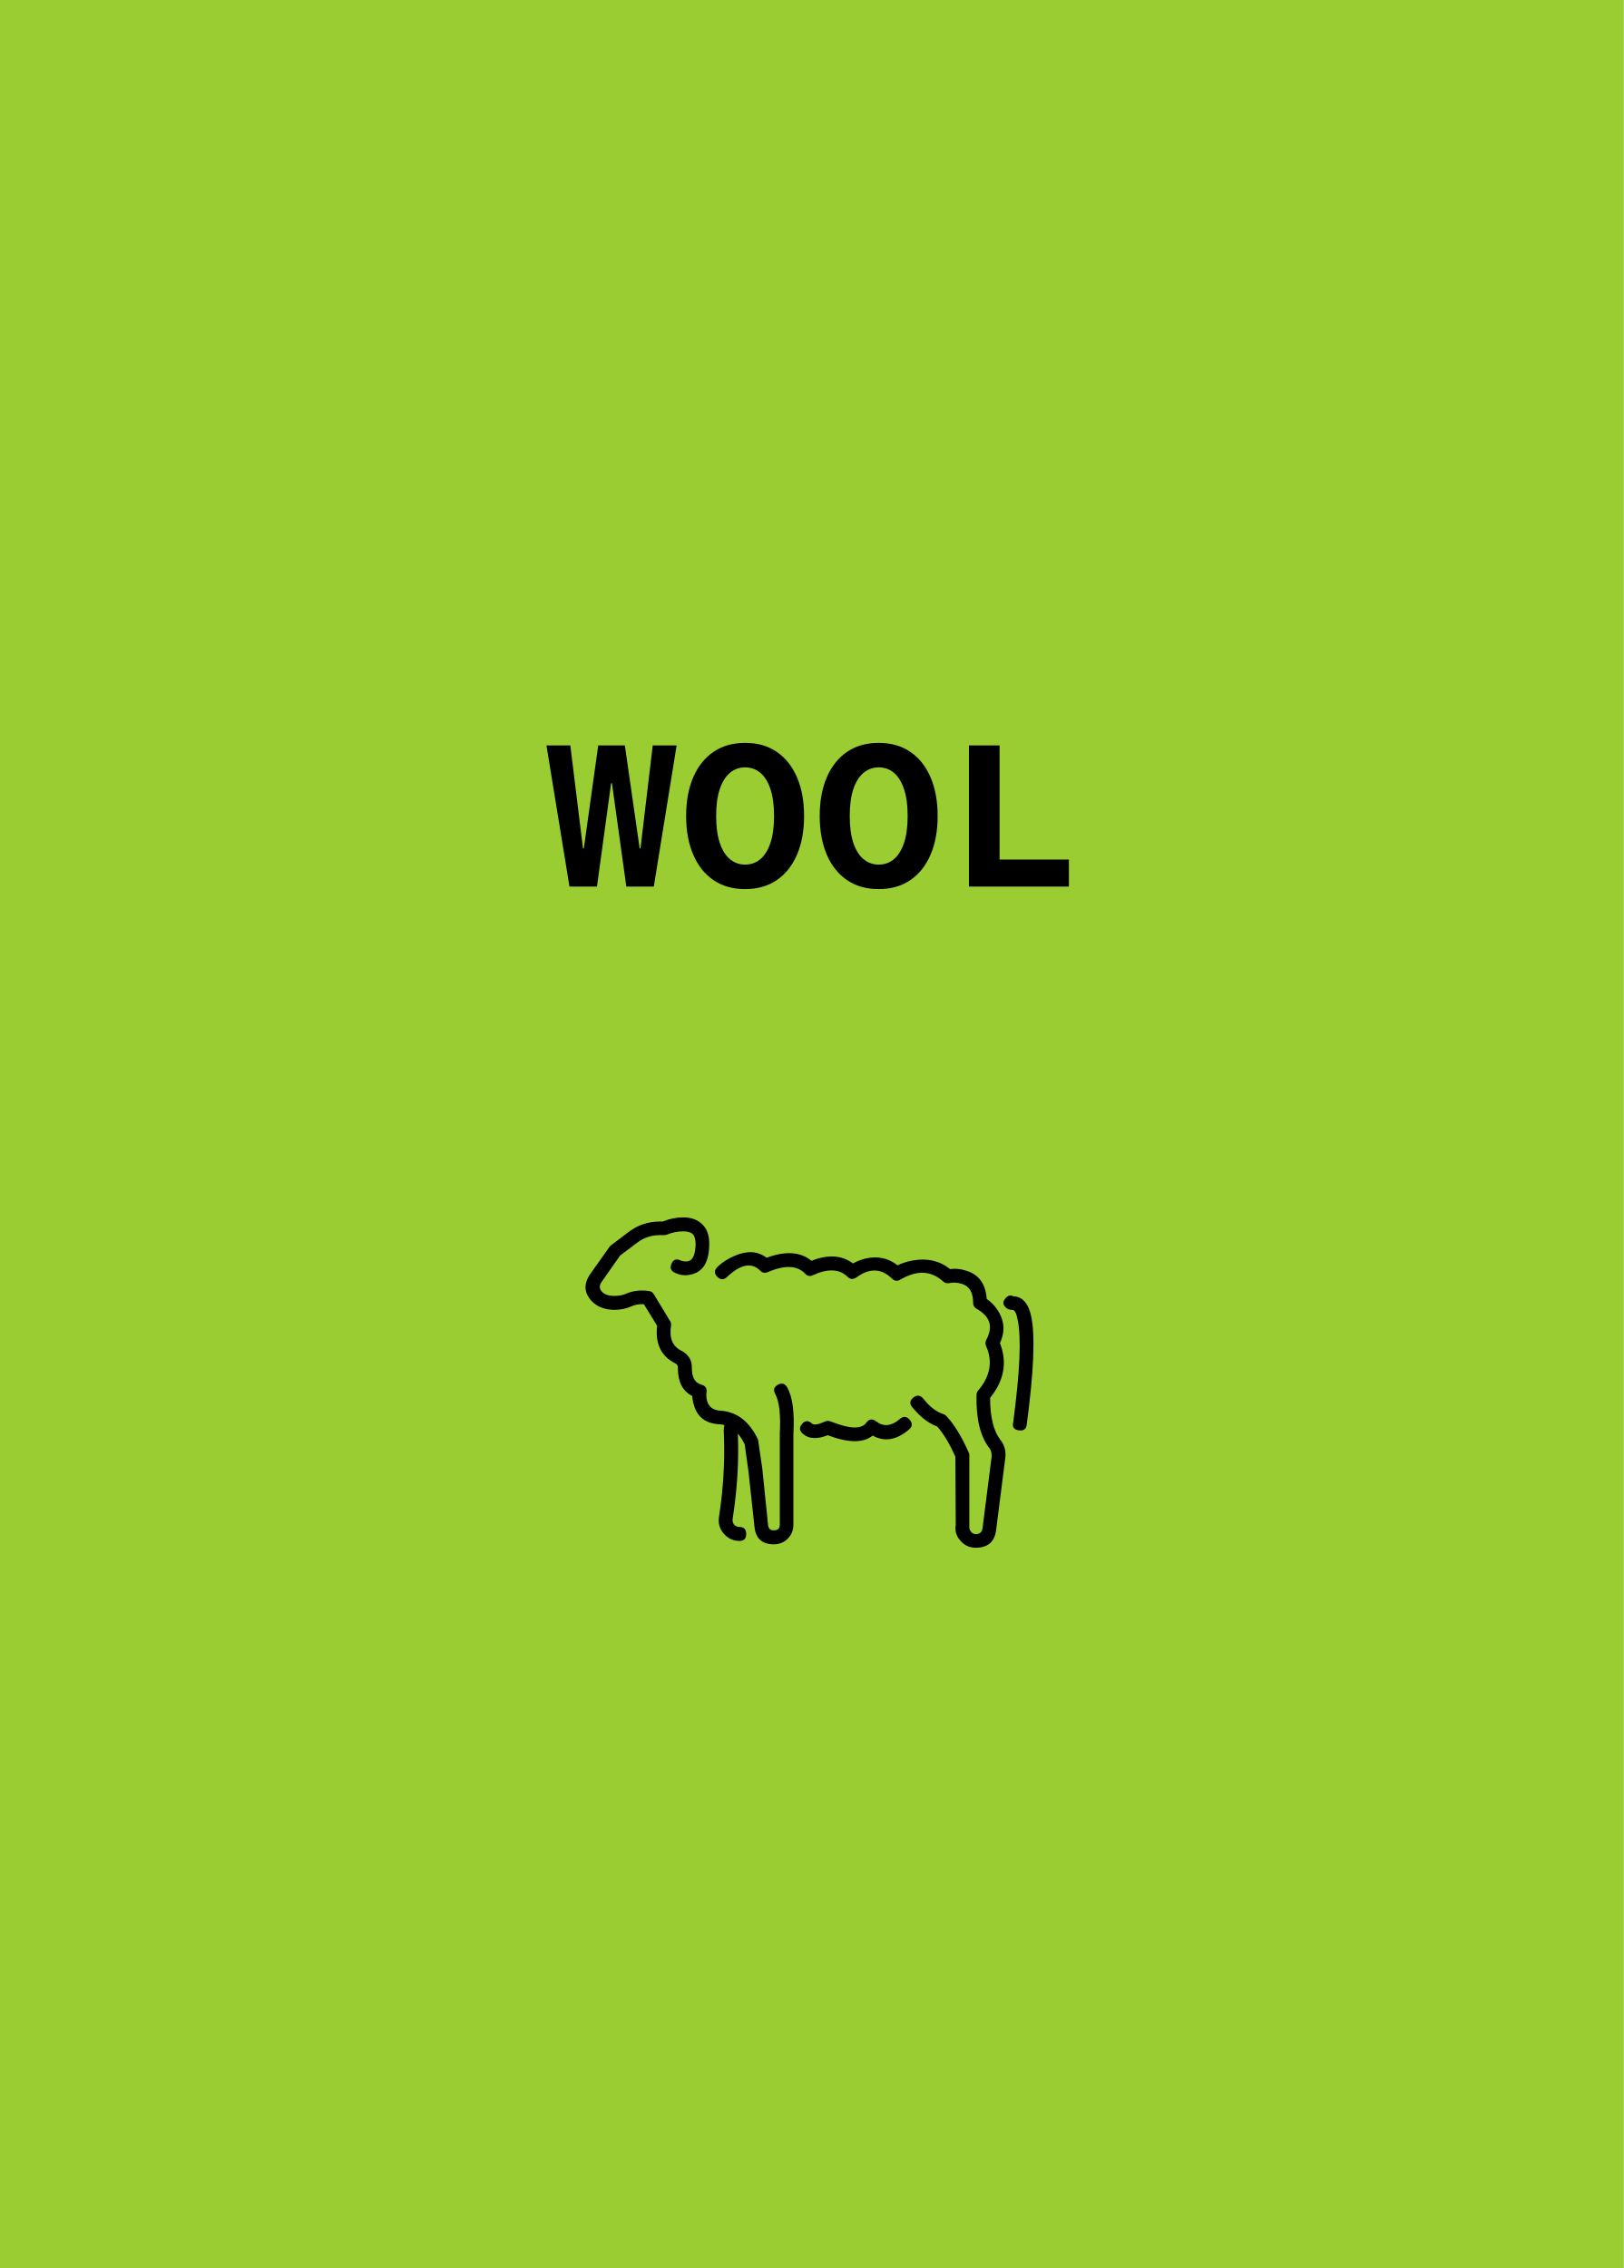
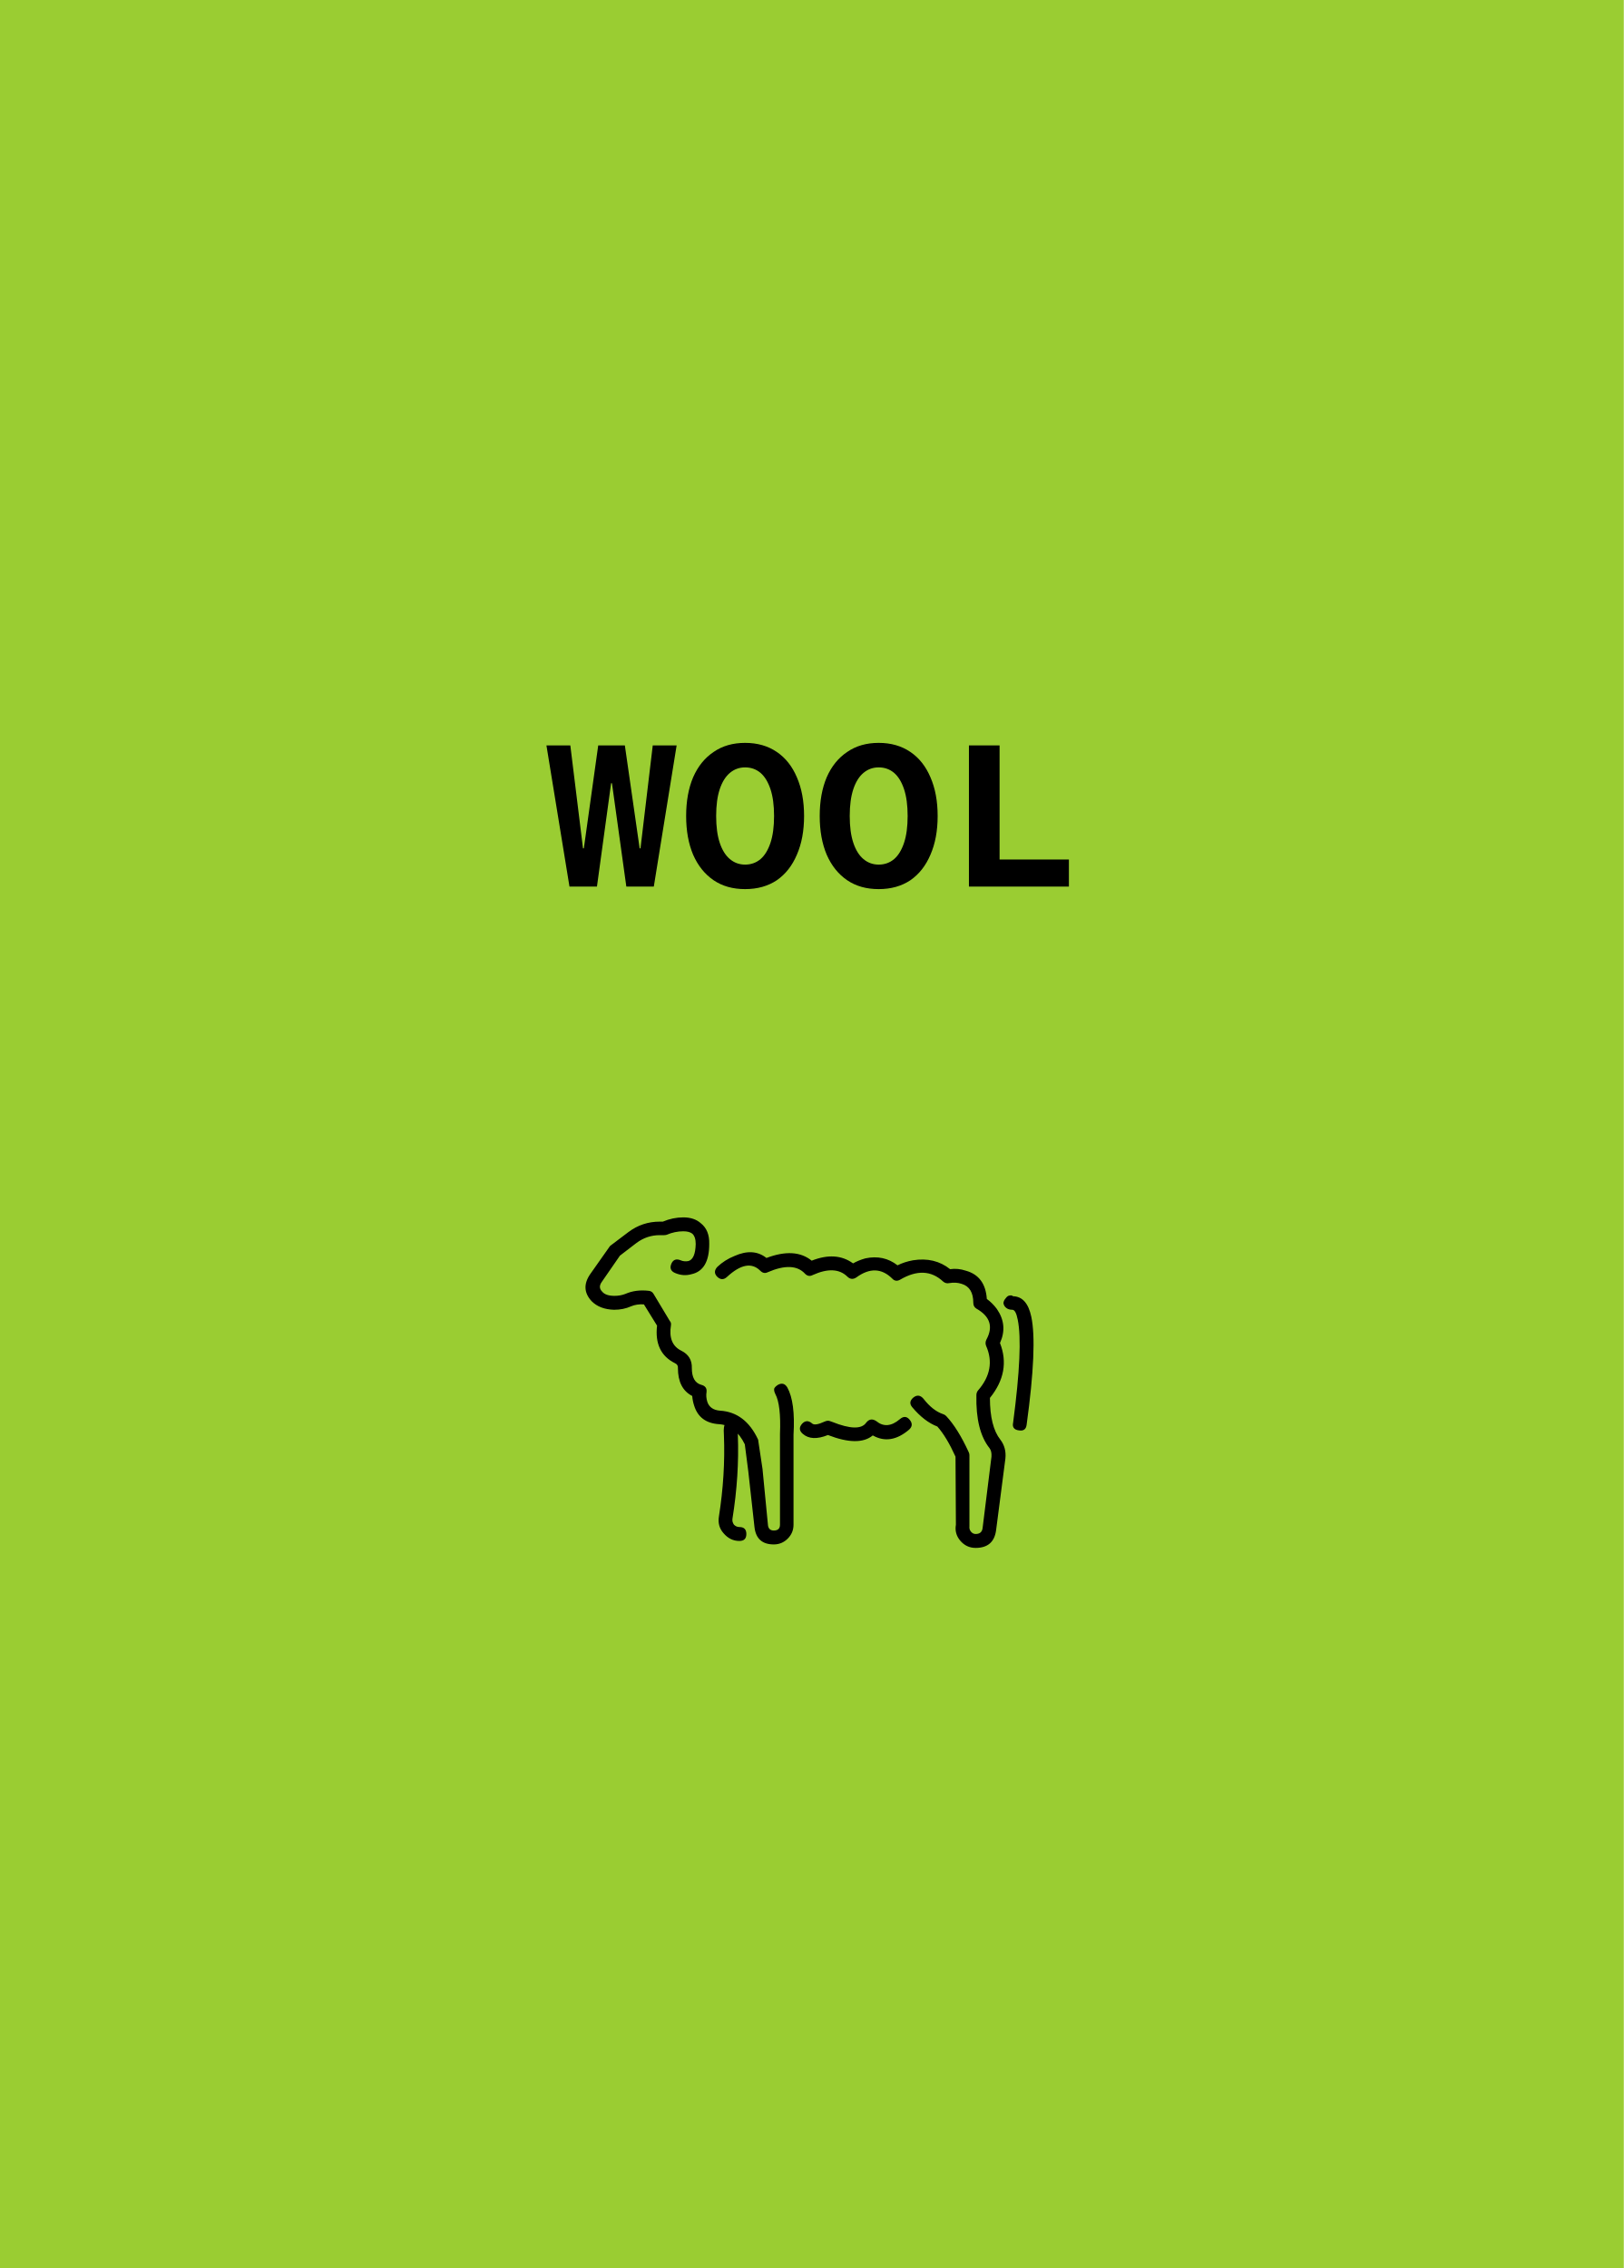
<svg xmlns="http://www.w3.org/2000/svg" width="63mm" height="88mm" viewBox="0 0 63 88">
  <rect width="63" height="88" fill="yellowgreen" />
-   <path d="M23.161 34.400L22.095 34.400L21.201 28.922L22.127 28.922L22.619 32.916L22.652 32.916L23.210 28.922L24.243 28.922L24.817 32.916L24.850 32.916L25.325 28.922L26.252 28.922L25.366 34.400L24.300 34.400L23.743 30.390L23.710 30.390L23.161 34.400ZM28.909 34.498L28.909 34.498Q28.195 34.498 27.683 34.150Q27.170 33.801 26.896 33.162Q26.621 32.522 26.621 31.661L26.621 31.661Q26.621 30.800 26.896 30.161Q27.170 29.521 27.683 29.172Q28.195 28.824 28.909 28.824L28.909 28.824Q29.622 28.824 30.135 29.172Q30.647 29.521 30.922 30.161Q31.197 30.800 31.197 31.661L31.197 31.661Q31.197 32.522 30.922 33.162Q30.647 33.801 30.135 34.150Q29.622 34.498 28.909 34.498ZM28.909 33.547L28.909 33.547Q29.253 33.547 29.503 33.334Q29.753 33.121 29.893 32.703Q30.032 32.284 30.032 31.661L30.032 31.661Q30.032 31.038 29.893 30.620Q29.753 30.202 29.503 29.988Q29.253 29.775 28.909 29.775L28.909 29.775Q28.573 29.775 28.318 29.988Q28.064 30.202 27.925 30.620Q27.785 31.038 27.785 31.661L27.785 31.661Q27.785 32.284 27.925 32.703Q28.064 33.121 28.318 33.334Q28.573 33.547 28.909 33.547ZM34.091 34.498L34.091 34.498Q33.378 34.498 32.865 34.150Q32.353 33.801 32.078 33.162Q31.803 32.522 31.803 31.661L31.803 31.661Q31.803 30.800 32.078 30.161Q32.353 29.521 32.865 29.172Q33.378 28.824 34.091 28.824L34.091 28.824Q34.805 28.824 35.317 29.172Q35.830 29.521 36.104 30.161Q36.379 30.800 36.379 31.661L36.379 31.661Q36.379 32.522 36.104 33.162Q35.830 33.801 35.317 34.150Q34.805 34.498 34.091 34.498ZM34.091 33.547L34.091 33.547Q34.436 33.547 34.686 33.334Q34.936 33.121 35.075 32.703Q35.215 32.284 35.215 31.661L35.215 31.661Q35.215 31.038 35.075 30.620Q34.936 30.202 34.686 29.988Q34.436 29.775 34.091 29.775L34.091 29.775Q33.755 29.775 33.501 29.988Q33.247 30.202 33.107 30.620Q32.968 31.038 32.968 31.661L32.968 31.661Q32.968 32.284 33.107 32.703Q33.247 33.121 33.501 33.334Q33.755 33.547 34.091 33.547ZM41.471 34.400L37.593 34.400L37.593 28.922L38.782 28.922L38.782 33.350L41.471 33.350L41.471 34.400Z" fill="black" />
-   <path d="M27.838 49.154L27.838 49.154Q27.647 49.345 27.823 49.535L27.823 49.535Q28.014 49.726 28.204 49.550L28.204 49.550Q28.995 48.803 29.493 49.301L29.493 49.301Q29.625 49.433 29.786 49.359L29.786 49.359Q30.782 48.935 31.236 49.418L31.236 49.418Q31.368 49.564 31.544 49.477L31.544 49.477Q32.408 49.081 32.877 49.535L32.877 49.535Q33.038 49.696 33.229 49.564L33.229 49.564Q33.990 49.008 34.605 49.608L34.605 49.608Q34.752 49.755 34.928 49.652L34.928 49.652Q35.895 49.081 36.598 49.726L36.598 49.726Q36.700 49.813 36.832 49.784L36.832 49.784Q37.081 49.740 37.315 49.813L37.315 49.813Q37.755 49.945 37.755 50.546L37.755 50.546Q37.755 50.707 37.887 50.780L37.887 50.780Q38.678 51.220 38.268 51.981L38.268 51.981Q38.209 52.099 38.253 52.216L38.253 52.216Q38.663 53.124 37.945 53.959L37.945 53.959Q37.887 54.032 37.887 54.135L37.887 54.135Q37.857 55.512 38.385 56.186L38.385 56.186Q38.487 56.317 38.473 56.522L38.473 56.522L38.121 59.291Q38.092 59.525 37.857 59.525L37.857 59.525Q37.740 59.525 37.667 59.423L37.667 59.423Q37.594 59.335 37.608 59.218L37.608 59.218Q37.608 59.203 37.608 59.174L37.608 59.174L37.608 56.464Q37.608 56.405 37.579 56.347L37.579 56.347Q37.169 55.424 36.715 54.940L36.715 54.940Q36.656 54.882 36.598 54.867L36.598 54.867Q36.188 54.735 35.821 54.267L35.821 54.267Q35.646 54.062 35.440 54.223L35.440 54.223Q35.221 54.398 35.396 54.604L35.396 54.604Q35.851 55.160 36.363 55.351L36.363 55.351Q36.729 55.761 37.066 56.522L37.066 56.522L37.081 59.159Q37.022 59.511 37.257 59.774L37.257 59.774Q37.491 60.053 37.857 60.053L37.857 60.053Q38.561 60.053 38.648 59.364L38.648 59.364L39 56.596Q39.059 56.171 38.810 55.863L38.810 55.863Q38.414 55.351 38.414 54.237L38.414 54.237Q39.234 53.227 38.795 52.113L38.795 52.113Q39.117 51.425 38.678 50.795L38.678 50.795Q38.517 50.561 38.282 50.399L38.282 50.399Q38.224 49.521 37.477 49.301L37.477 49.301Q37.169 49.198 36.861 49.242L36.861 49.242Q36.261 48.759 35.426 48.905L35.426 48.905Q35.089 48.964 34.825 49.096L34.825 49.096Q34.283 48.671 33.580 48.832L33.580 48.832Q33.302 48.905 33.097 49.022L33.097 49.022Q32.438 48.539 31.485 48.920L31.485 48.920Q30.841 48.393 29.742 48.803L29.742 48.803Q29.229 48.407 28.497 48.729L28.497 48.729Q28.116 48.891 27.838 49.154ZM30.548 53.842L30.548 53.842Q30.416 53.607 30.182 53.725L30.182 53.725Q30.064 53.798 30.035 53.886L30.035 53.886Q30.021 53.974 30.079 54.091L30.079 54.091Q30.313 54.516 30.255 55.629L30.255 55.629Q30.255 55.644 30.255 55.644L30.255 55.644L30.255 59.159Q30.255 59.379 30.021 59.379L30.021 59.379Q29.830 59.379 29.801 59.188L29.801 59.188L29.581 57.035Q29.581 57.021 29.581 57.021L29.581 57.021L29.420 55.922Q29.420 55.878 29.405 55.849L29.405 55.849Q28.907 54.794 27.940 54.735L27.940 54.735Q27.545 54.706 27.442 54.384L27.442 54.384Q27.384 54.193 27.413 54.018L27.413 54.018L27.413 54.018Q27.442 53.783 27.208 53.725L27.208 53.725Q26.842 53.622 26.842 53.080L26.842 53.080Q26.856 52.626 26.432 52.406L26.432 52.406Q25.919 52.157 26.036 51.425L26.036 51.425Q26.051 51.322 25.992 51.249L25.992 51.249L25.362 50.209Q25.304 50.106 25.172 50.092L25.172 50.092Q24.674 50.019 24.264 50.209L24.264 50.209Q24.073 50.282 23.839 50.282L23.839 50.282Q23.502 50.282 23.355 50.121L23.355 50.121Q23.194 49.945 23.341 49.740L23.341 49.740L24.059 48.715L24.703 48.231Q25.099 47.924 25.597 47.924L25.597 47.924L25.758 47.924Q25.816 47.924 25.860 47.909L25.860 47.909Q26.183 47.777 26.505 47.777L26.505 47.777Q26.739 47.777 26.856 47.865L26.856 47.865Q26.988 47.982 26.988 48.275L26.988 48.275Q26.974 48.861 26.710 48.935L26.710 48.935Q26.549 48.964 26.402 48.905L26.402 48.905Q26.153 48.788 26.051 49.037L26.051 49.037Q25.948 49.286 26.197 49.389L26.197 49.389Q26.505 49.535 26.827 49.447L26.827 49.447Q27.516 49.286 27.516 48.275L27.516 48.275Q27.530 47.733 27.193 47.455L27.193 47.455Q26.930 47.235 26.505 47.235L26.505 47.235Q26.109 47.235 25.714 47.396L25.714 47.396L25.597 47.396Q24.923 47.396 24.381 47.807L24.381 47.807L23.707 48.319Q23.663 48.349 23.648 48.378L23.648 48.378L22.901 49.433Q22.506 50.004 22.960 50.487L22.960 50.487Q23.268 50.810 23.824 50.824L23.824 50.824Q24.190 50.824 24.483 50.692L24.483 50.692Q24.703 50.590 24.981 50.604L24.981 50.604L25.494 51.439Q25.377 52.479 26.183 52.890L26.183 52.890Q26.314 52.948 26.300 53.080L26.300 53.080Q26.300 53.886 26.856 54.164L26.856 54.164Q26.871 54.354 26.930 54.545L26.930 54.545Q27.135 55.219 27.911 55.263L27.911 55.263Q28.541 55.307 28.893 56.039L28.893 56.039L29.039 57.094L29.273 59.247Q29.347 59.921 30.021 59.921L30.021 59.921Q30.343 59.921 30.563 59.701L30.563 59.701Q30.782 59.481 30.782 59.159L30.782 59.159L30.782 55.658Q30.855 54.398 30.548 53.842ZM31.500 55.233L31.500 55.233Q31.295 55.043 31.119 55.248L31.119 55.248Q30.943 55.453 31.148 55.629L31.148 55.629Q31.485 55.937 32.115 55.688L32.115 55.688Q33.316 56.142 33.858 55.702L33.858 55.702Q34.547 56.083 35.265 55.468L35.265 55.468Q35.470 55.292 35.294 55.087L35.294 55.087Q35.118 54.882 34.913 55.058L34.913 55.058Q34.415 55.482 33.990 55.146L33.990 55.146Q33.990 55.146 33.990 55.146L33.990 55.146Q33.771 54.984 33.609 55.204L33.609 55.204Q33.331 55.585 32.291 55.175L32.291 55.175Q32.174 55.131 32.130 55.131L32.130 55.131Q32.057 55.131 31.998 55.160L31.998 55.160Q31.617 55.336 31.500 55.233ZM28.614 55.453L28.614 55.453Q28.629 55.321 28.570 55.248L28.570 55.248Q28.512 55.175 28.380 55.160L28.380 55.160Q28.116 55.131 28.087 55.395L28.087 55.395Q28.072 55.468 28.087 55.702L28.087 55.702Q28.146 57.226 27.896 58.852L27.896 58.852Q27.838 59.218 28.072 59.496L28.072 59.496Q28.321 59.789 28.688 59.789L28.688 59.789Q28.951 59.789 28.951 59.525L28.951 59.525Q28.951 59.247 28.688 59.247L28.688 59.247Q28.570 59.247 28.482 59.159L28.482 59.159Q28.409 59.057 28.424 58.939L28.424 58.939Q28.688 57.255 28.629 55.688L28.629 55.688Q28.614 55.482 28.614 55.453ZM39.308 50.297L39.308 50.297Q39.249 50.253 39.190 50.268L39.190 50.268Q39.103 50.268 39.015 50.370L39.015 50.370Q38.927 50.473 38.927 50.561L38.927 50.561Q38.941 50.663 39.044 50.751L39.044 50.751Q39.132 50.824 39.278 50.824L39.278 50.824Q39.410 50.824 39.483 51.205L39.483 51.205Q39.703 52.245 39.308 55.204L39.308 55.204Q39.278 55.336 39.337 55.409L39.337 55.409Q39.396 55.482 39.527 55.497L39.527 55.497Q39.806 55.541 39.835 55.277L39.835 55.277Q40.245 52.216 40.011 51.088L40.011 51.088Q39.850 50.312 39.308 50.297Z" fill="black" />
+   <g fill="black">
+     <use href="#glyph0" transform="translate(21.1352 34.4) scale(8.2)" />
+     <use href="#glyph1" transform="translate(26.3176 34.4) scale(8.2)" />
+     <use href="#glyph1" transform="translate(31.5 34.4) scale(8.2)" />
+     <use href="#glyph2" transform="translate(36.6824 34.4) scale(8.2)" />
+   </g>
+   <g fill="black">
+     <use href="#glyph3" transform="translate(21.83203 58.5) scale(15)" />
+   </g>
+   <defs>
+     <path id="glyph0" d="M0.247 0L0.117 0L0.008-0.668L0.121-0.668L0.181-0.181L0.185-0.181L0.253-0.668L0.379-0.668L0.449-0.181L0.453-0.181L0.511-0.668L0.624-0.668L0.516 0L0.386 0L0.318-0.489L0.314-0.489L0.247 0Z" />
+     <path id="glyph1" d="M0.316 0.012L0.316 0.012Q0.229 0.012 0.167-0.03Q0.104-0.073 0.07-0.151Q0.037-0.229 0.037-0.334L0.037-0.334Q0.037-0.439 0.07-0.517Q0.104-0.595 0.167-0.637Q0.229-0.68 0.316-0.68L0.316-0.68Q0.403-0.68 0.466-0.637Q0.528-0.595 0.561-0.517Q0.595-0.439 0.595-0.334L0.595-0.334Q0.595-0.229 0.561-0.151Q0.528-0.073 0.466-0.03Q0.403 0.012 0.316 0.012ZM0.316-0.104L0.316-0.104Q0.358-0.104 0.389-0.13Q0.419-0.156 0.436-0.207Q0.453-0.258 0.453-0.334L0.453-0.334Q0.453-0.41 0.436-0.461Q0.419-0.512 0.389-0.538Q0.358-0.564 0.316-0.564L0.316-0.564Q0.275-0.564 0.244-0.538Q0.213-0.512 0.196-0.461Q0.179-0.41 0.179-0.334L0.179-0.334Q0.179-0.258 0.196-0.207Q0.213-0.156 0.244-0.13Q0.275-0.104 0.316-0.104Z" />
+     <path id="glyph2" d="M0.584 0L0.111 0L0.111-0.668L0.256-0.668L0.256-0.128L0.584-0.128L0.584 0Z" />
+     <path id="glyph3" d="M0.4-0.623L0.4-0.623Q0.388-0.61 0.399-0.598L0.399-0.598Q0.412-0.585 0.425-0.597L0.425-0.597Q0.478-0.646 0.511-0.613L0.511-0.613Q0.52-0.604 0.53-0.609L0.53-0.609Q0.597-0.638 0.627-0.605L0.627-0.605Q0.636-0.596 0.647-0.602L0.647-0.602Q0.705-0.628 0.736-0.598L0.736-0.598Q0.747-0.587 0.76-0.596L0.76-0.596Q0.811-0.633 0.852-0.593L0.852-0.593Q0.861-0.583 0.873-0.59L0.873-0.59Q0.938-0.628 0.984-0.585L0.984-0.585Q0.991-0.579 1-0.581L1-0.581Q1.017-0.584 1.032-0.579L1.032-0.579Q1.062-0.57 1.062-0.53L1.062-0.53Q1.062-0.52 1.07-0.515L1.07-0.515Q1.123-0.485 1.096-0.435L1.096-0.435Q1.092-0.427 1.095-0.419L1.095-0.419Q1.122-0.358 1.074-0.303L1.074-0.303Q1.07-0.298 1.07-0.291L1.07-0.291Q1.068-0.199 1.104-0.154L1.104-0.154Q1.11-0.146 1.109-0.132L1.109-0.132L1.086 0.053Q1.084 0.068 1.068 0.068L1.068 0.068Q1.061 0.068 1.056 0.062L1.056 0.062Q1.051 0.056 1.052 0.048L1.052 0.048Q1.052 0.047 1.052 0.045L1.052 0.045L1.052-0.136Q1.052-0.14 1.05-0.144L1.05-0.144Q1.022-0.205 0.992-0.237L0.992-0.237Q0.988-0.241 0.984-0.242L0.984-0.242Q0.957-0.251 0.933-0.282L0.933-0.282Q0.921-0.296 0.907-0.285L0.907-0.285Q0.893-0.273 0.904-0.26L0.904-0.26Q0.935-0.223 0.969-0.21L0.969-0.21Q0.993-0.183 1.016-0.132L1.016-0.132L1.017 0.044Q1.013 0.067 1.028 0.085L1.028 0.085Q1.044 0.104 1.068 0.104L1.068 0.104Q1.115 0.104 1.121 0.058L1.121 0.058L1.145-0.127Q1.148-0.155 1.132-0.176L1.132-0.176Q1.105-0.21 1.105-0.284L1.105-0.284Q1.16-0.352 1.131-0.426L1.131-0.426Q1.152-0.472 1.123-0.514L1.123-0.514Q1.112-0.529 1.097-0.54L1.097-0.54Q1.093-0.599 1.043-0.613L1.043-0.613Q1.022-0.62 1.002-0.617L1.002-0.617Q0.962-0.649 0.906-0.64L0.906-0.64Q0.884-0.636 0.866-0.627L0.866-0.627Q0.83-0.655 0.783-0.645L0.783-0.645Q0.765-0.64 0.751-0.632L0.751-0.632Q0.707-0.664 0.644-0.639L0.644-0.639Q0.601-0.674 0.527-0.646L0.527-0.646Q0.493-0.673 0.444-0.651L0.444-0.651Q0.419-0.641 0.4-0.623ZM0.581-0.311L0.581-0.311Q0.572-0.326 0.557-0.318L0.557-0.318Q0.549-0.313 0.547-0.308L0.547-0.308Q0.546-0.302 0.55-0.294L0.55-0.294Q0.565-0.266 0.562-0.191L0.562-0.191Q0.562-0.19 0.562-0.19L0.562-0.19L0.562 0.044Q0.562 0.059 0.546 0.059L0.546 0.059Q0.533 0.059 0.531 0.046L0.531 0.046L0.517-0.098Q0.517-0.099 0.517-0.099L0.517-0.099L0.506-0.172Q0.506-0.175 0.505-0.177L0.505-0.177Q0.472-0.247 0.407-0.251L0.407-0.251Q0.381-0.253 0.374-0.274L0.374-0.274Q0.37-0.287 0.372-0.299L0.372-0.299L0.372-0.299Q0.374-0.314 0.358-0.318L0.358-0.318Q0.334-0.325 0.334-0.361L0.334-0.361Q0.335-0.392 0.307-0.406L0.307-0.406Q0.272-0.423 0.28-0.472L0.28-0.472Q0.281-0.479 0.277-0.483L0.277-0.483L0.235-0.553Q0.231-0.56 0.223-0.561L0.223-0.561Q0.189-0.565 0.162-0.553L0.162-0.553Q0.149-0.548 0.134-0.548L0.134-0.548Q0.111-0.548 0.102-0.559L0.102-0.559Q0.091-0.57 0.101-0.584L0.101-0.584L0.148-0.652L0.191-0.685Q0.218-0.705 0.251-0.705L0.251-0.705L0.262-0.705Q0.266-0.705 0.269-0.706L0.269-0.706Q0.29-0.715 0.312-0.715L0.312-0.715Q0.327-0.715 0.335-0.709L0.335-0.709Q0.344-0.701 0.344-0.682L0.344-0.682Q0.343-0.643 0.325-0.638L0.325-0.638Q0.314-0.636 0.305-0.64L0.305-0.64Q0.288-0.647 0.281-0.631L0.281-0.631Q0.274-0.614 0.291-0.607L0.291-0.607Q0.312-0.598 0.333-0.604L0.333-0.604Q0.379-0.614 0.379-0.682L0.379-0.682Q0.38-0.718 0.357-0.736L0.357-0.736Q0.34-0.751 0.312-0.751L0.312-0.751Q0.285-0.751 0.259-0.74L0.259-0.74L0.251-0.74Q0.206-0.74 0.17-0.713L0.17-0.713L0.125-0.679Q0.122-0.677 0.121-0.675L0.121-0.675L0.071-0.604Q0.045-0.566 0.075-0.534L0.075-0.534Q0.096-0.513 0.133-0.512L0.133-0.512Q0.157-0.512 0.177-0.521L0.177-0.521Q0.191-0.527 0.21-0.526L0.21-0.526L0.244-0.471Q0.236-0.401 0.29-0.374L0.29-0.374Q0.299-0.37 0.298-0.361L0.298-0.361Q0.298-0.308 0.335-0.289L0.335-0.289Q0.336-0.276 0.34-0.264L0.34-0.264Q0.354-0.219 0.405-0.216L0.405-0.216Q0.447-0.213 0.471-0.164L0.471-0.164L0.48-0.094L0.496 0.05Q0.501 0.095 0.546 0.095L0.546 0.095Q0.567 0.095 0.582 0.08L0.582 0.08Q0.597 0.065 0.597 0.044L0.597 0.044L0.597-0.189Q0.602-0.273 0.581-0.311ZM0.645-0.218L0.645-0.218Q0.631-0.23 0.619-0.217L0.619-0.217Q0.607-0.203 0.621-0.191L0.621-0.191Q0.644-0.171 0.686-0.188L0.686-0.188Q0.766-0.157 0.802-0.187L0.802-0.187Q0.848-0.161 0.896-0.202L0.896-0.202Q0.909-0.214 0.897-0.228L0.897-0.228Q0.886-0.241 0.872-0.229L0.872-0.229Q0.839-0.201 0.811-0.224L0.811-0.224Q0.811-0.224 0.811-0.224L0.811-0.224Q0.796-0.234 0.785-0.22L0.785-0.22Q0.767-0.194 0.697-0.222L0.697-0.222Q0.689-0.225 0.687-0.225L0.687-0.225Q0.682-0.225 0.678-0.223L0.678-0.223Q0.652-0.211 0.645-0.218ZM0.452-0.203L0.452-0.203Q0.453-0.212 0.449-0.217L0.449-0.217Q0.445-0.222 0.437-0.223L0.437-0.223Q0.419-0.225 0.417-0.207L0.417-0.207Q0.416-0.202 0.417-0.187L0.417-0.187Q0.421-0.085 0.404 0.023L0.404 0.023Q0.4 0.048 0.416 0.066L0.416 0.066Q0.433 0.086 0.457 0.086L0.457 0.086Q0.475 0.086 0.475 0.068L0.475 0.068Q0.475 0.05 0.457 0.05L0.457 0.05Q0.449 0.05 0.443 0.044L0.443 0.044Q0.438 0.037 0.439 0.029L0.439 0.029Q0.457-0.083 0.453-0.188L0.453-0.188Q0.452-0.201 0.452-0.203ZM1.165-0.547L1.165-0.547Q1.161-0.55 1.157-0.549L1.157-0.549Q1.151-0.549 1.146-0.542L1.146-0.542Q1.14-0.535 1.14-0.529L1.14-0.529Q1.141-0.522 1.147-0.517L1.147-0.517Q1.153-0.512 1.163-0.512L1.163-0.512Q1.172-0.512 1.177-0.486L1.177-0.486Q1.191-0.417 1.165-0.22L1.165-0.22Q1.163-0.211 1.167-0.206L1.167-0.206Q1.171-0.201 1.18-0.2L1.18-0.2Q1.198-0.197 1.2-0.215L1.2-0.215Q1.228-0.419 1.212-0.494L1.212-0.494Q1.201-0.546 1.165-0.547Z" />
+   </defs>
</svg>
